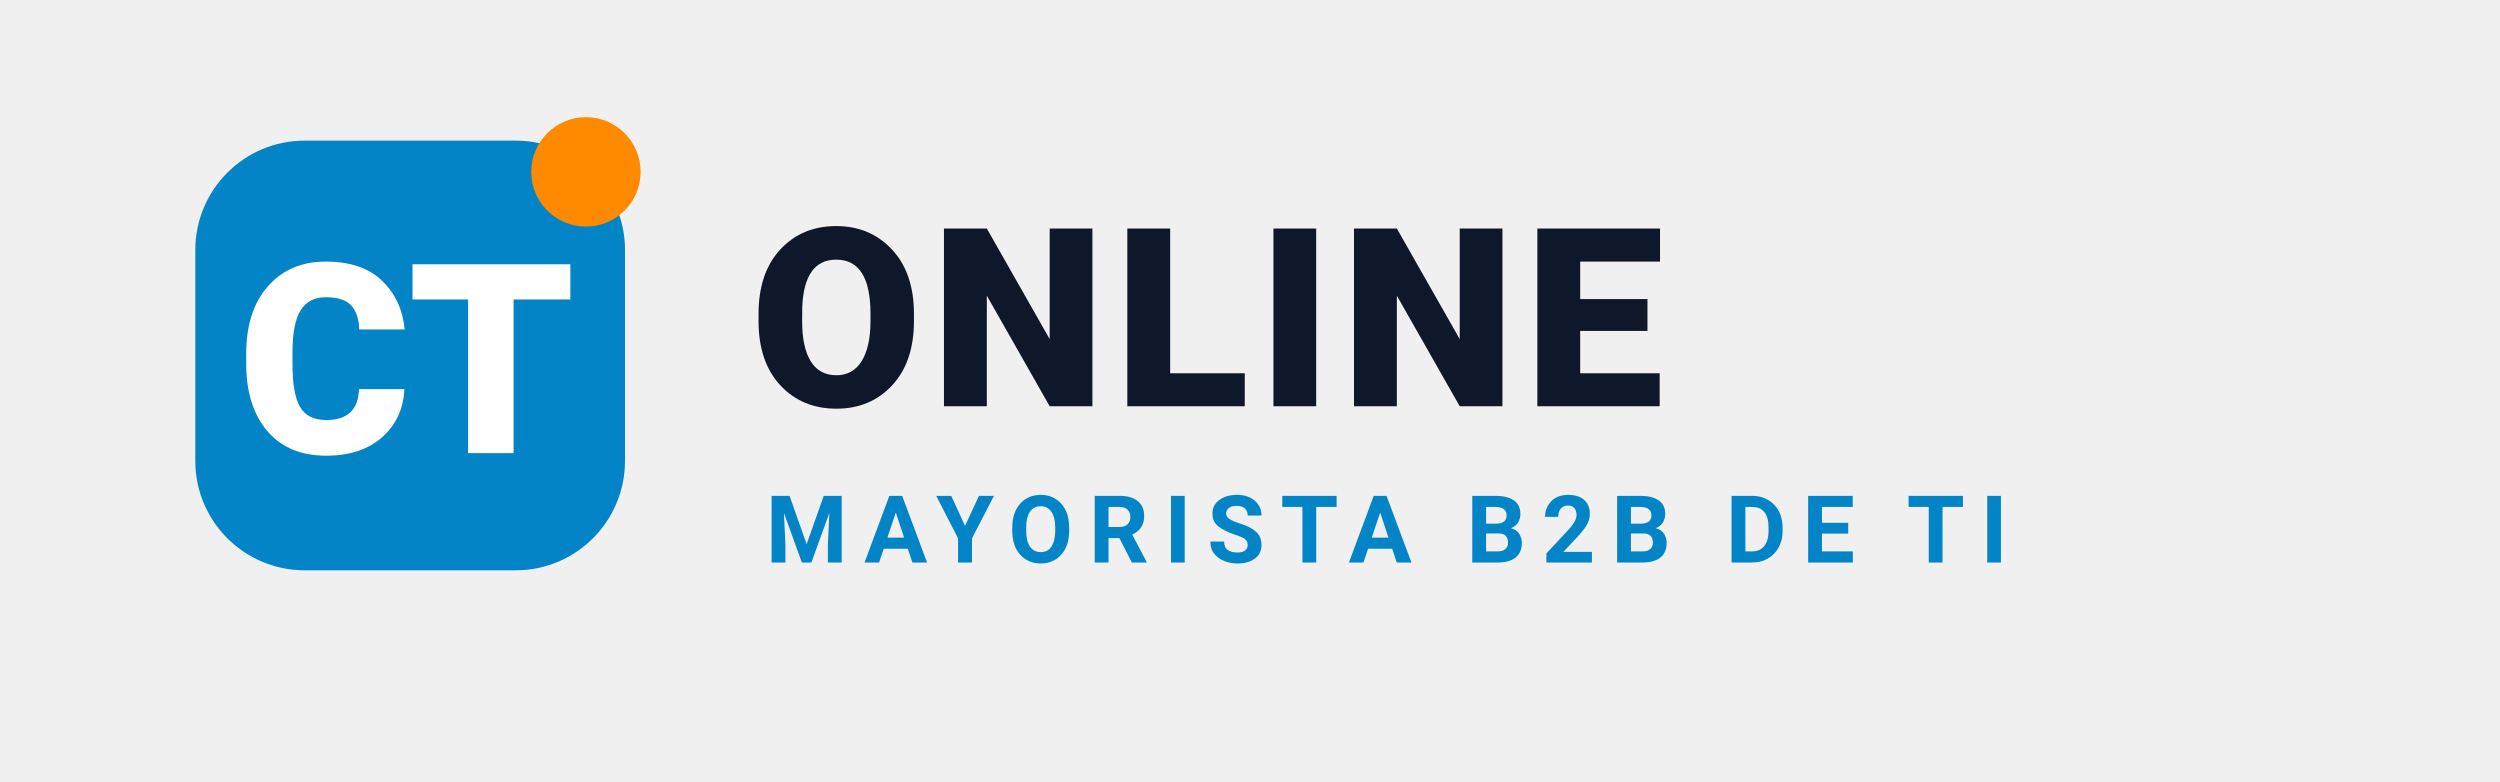
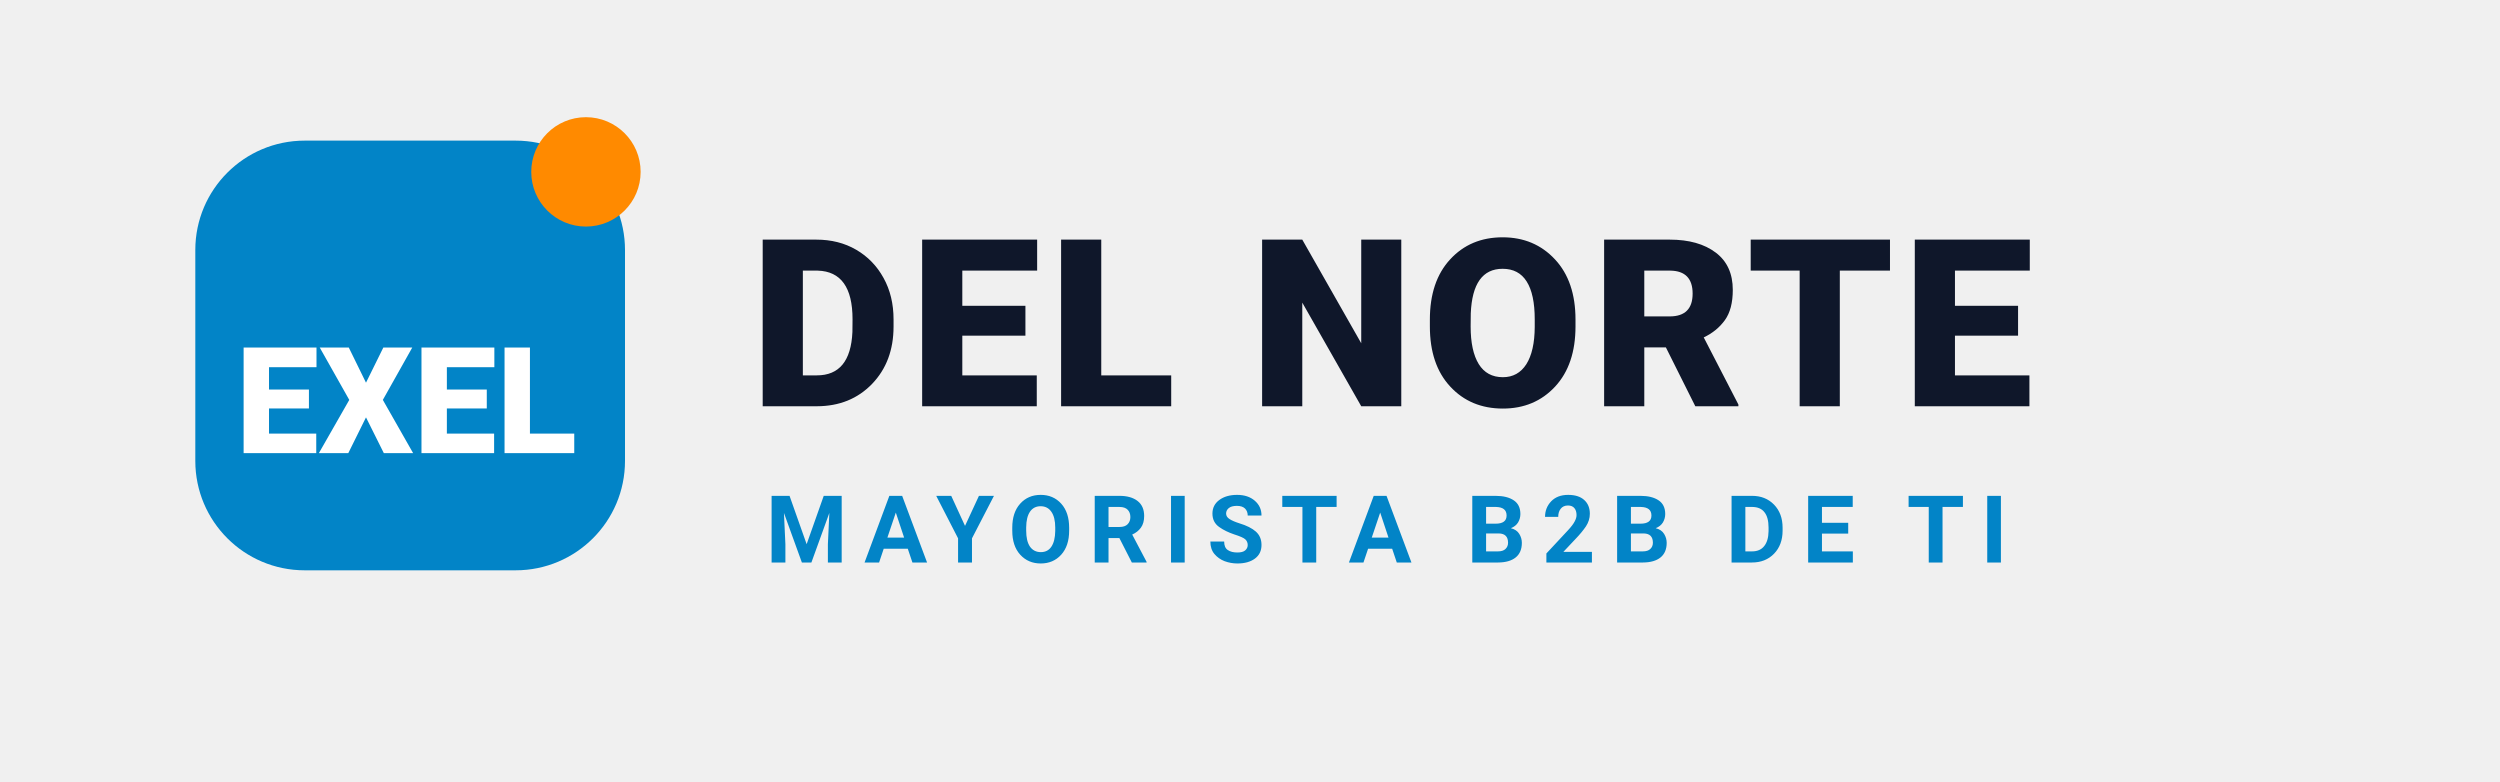
<svg xmlns="http://www.w3.org/2000/svg" viewBox="0 0 320 100" width="100%" height="100%">
  <g>
    <rect x="25" y="18" width="55" height="55" rx="14" fill="#0284C7" />
-     <text x="52" y="58" font-family="'Segoe UI', Roboto, sans-serif" font-size="34" font-weight="900" fill="#FFFFFF" text-anchor="middle">CT</text>
+     <text x="52" y="58" font-family="'Segoe UI', Roboto, sans-serif" font-size="19" font-weight="900" fill="#FFFFFF" text-anchor="middle">EXEL</text>
    <circle cx="75" cy="22" r="7" fill="#FF8A00" />
-     <text x="96" y="52" font-family="'Segoe UI', Roboto, sans-serif" font-size="32" font-weight="900" fill="#0F172A" letter-spacing="1">ONLINE</text>
+     <text x="96" y="52" font-family="'Segoe UI', Roboto, sans-serif" font-size="30" font-weight="900" fill="#0F172A" letter-spacing="1">DEL NORTE</text>
    <text x="98" y="72" font-family="'Segoe UI', Roboto, sans-serif" font-size="12" font-weight="700" fill="#0284C7" letter-spacing="2">MAYORISTA B2B DE TI</text>
  </g>
</svg>
